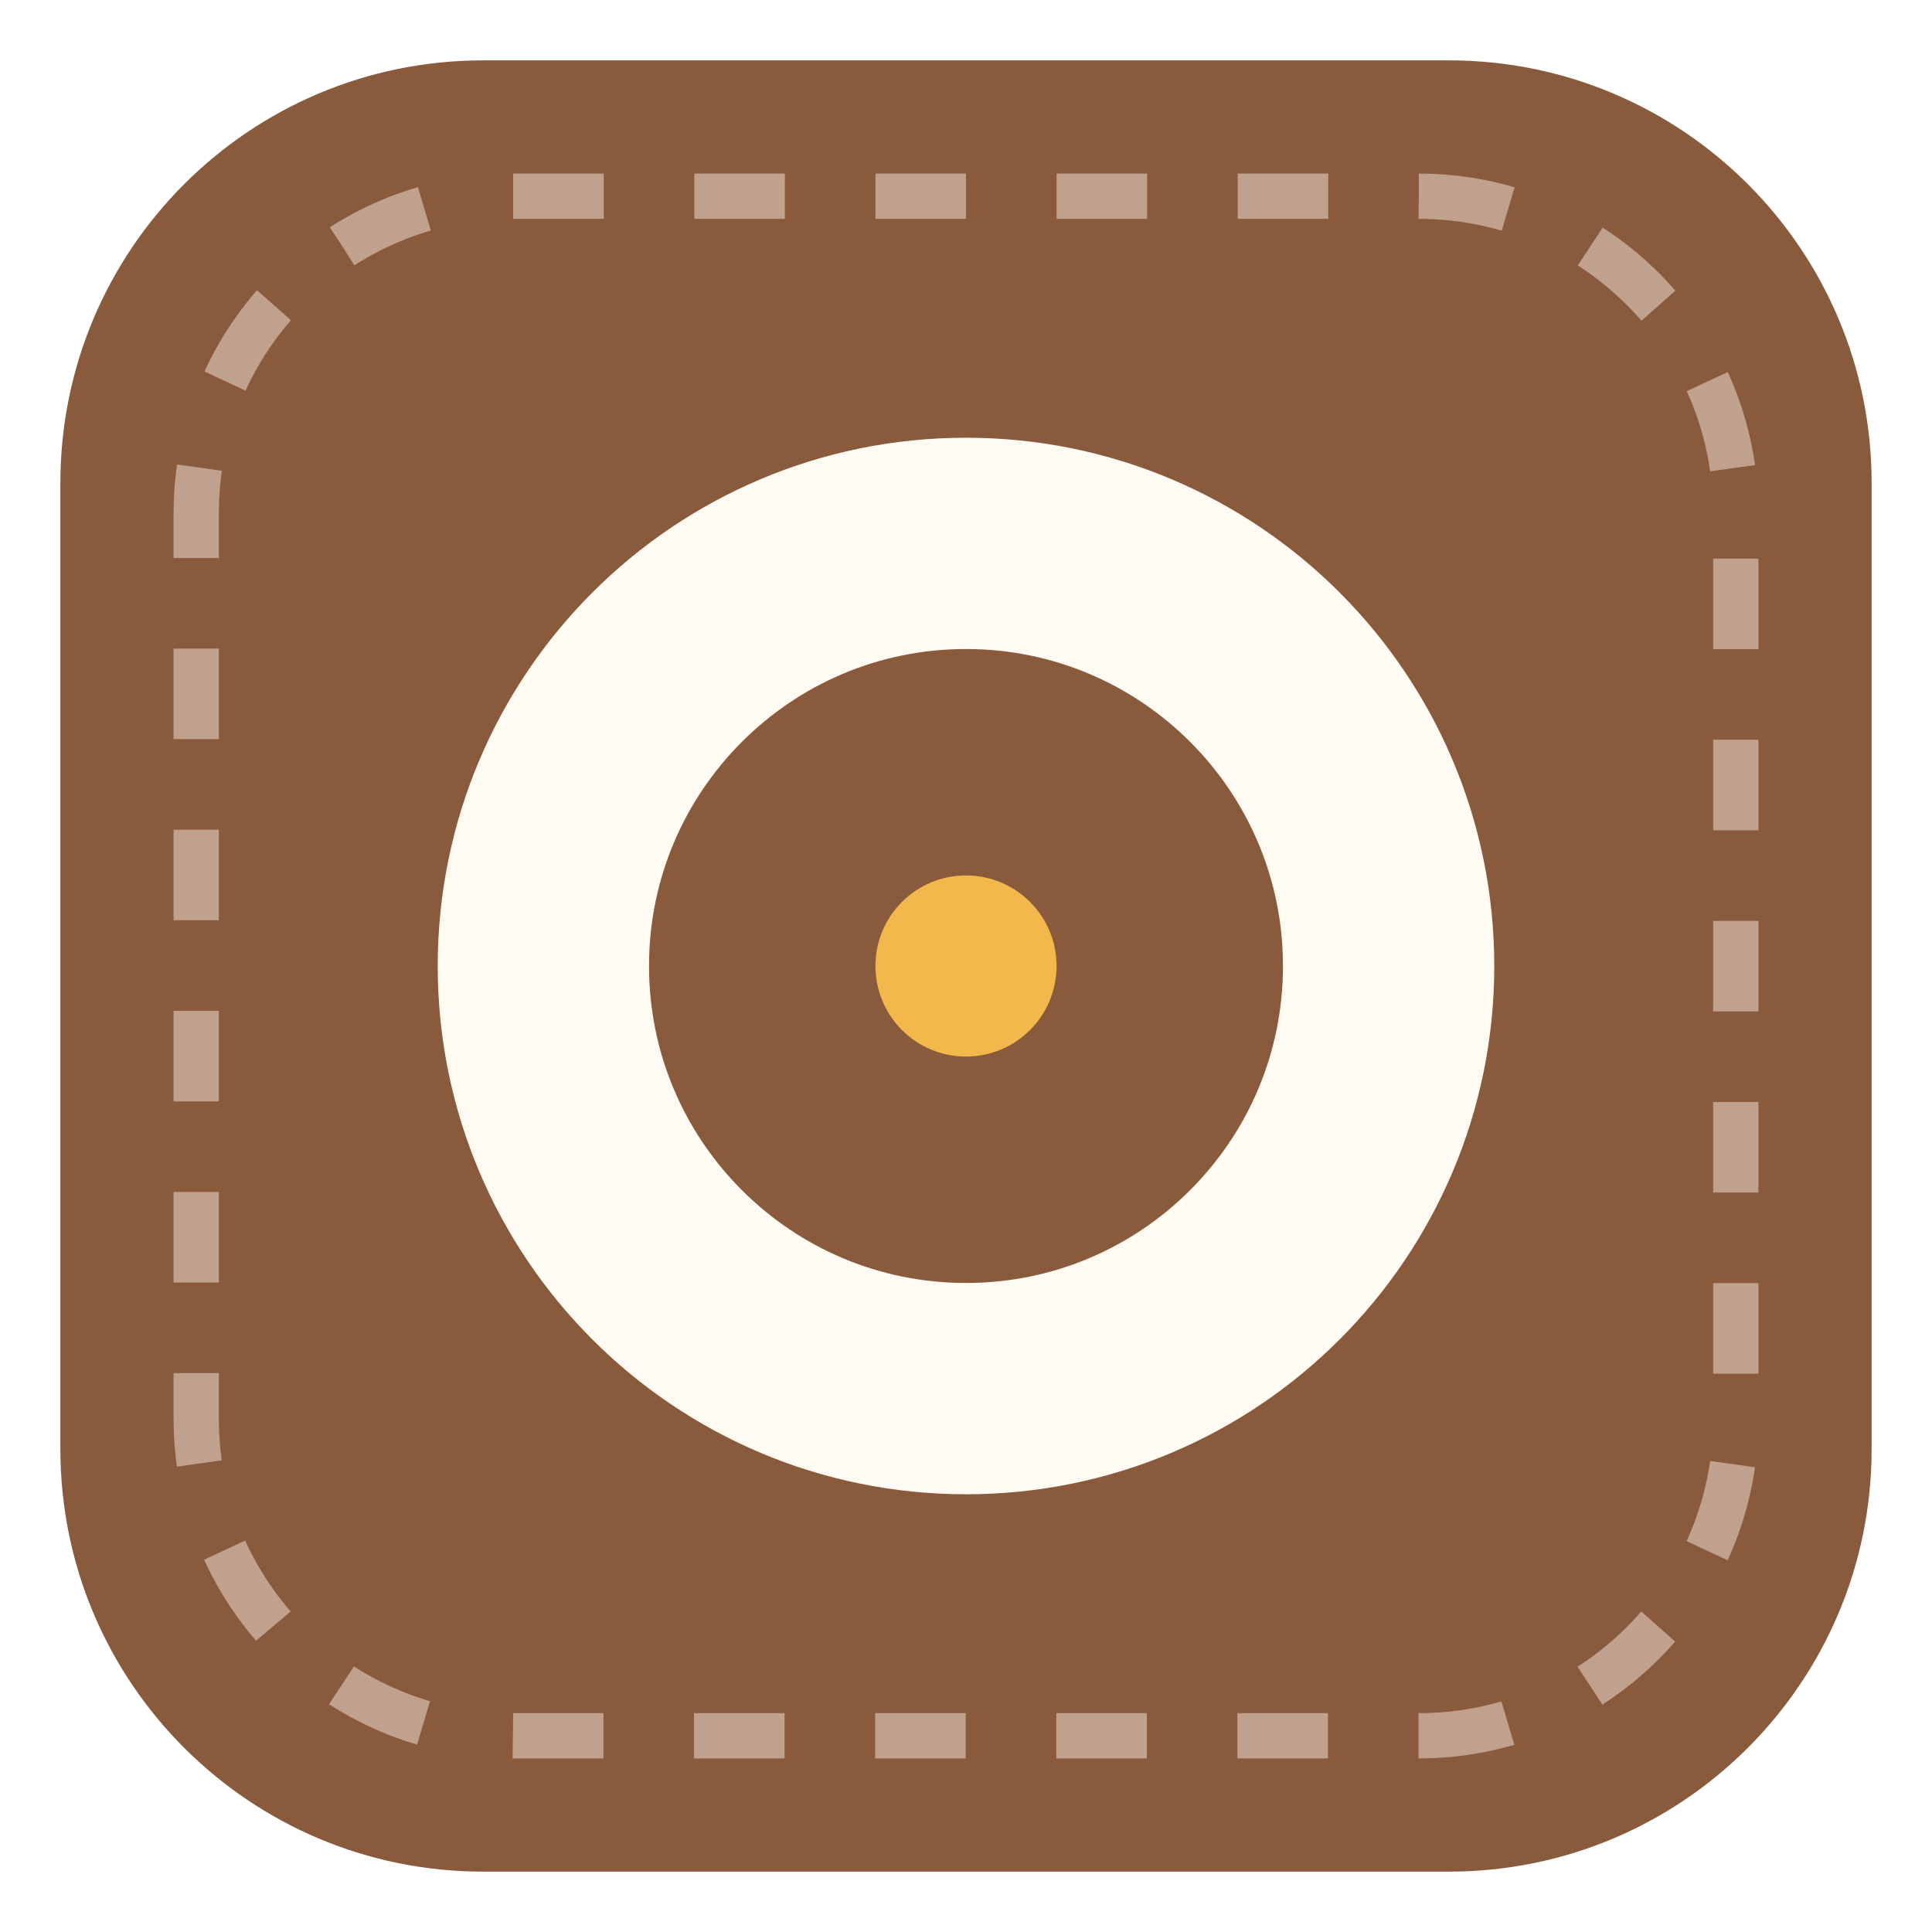
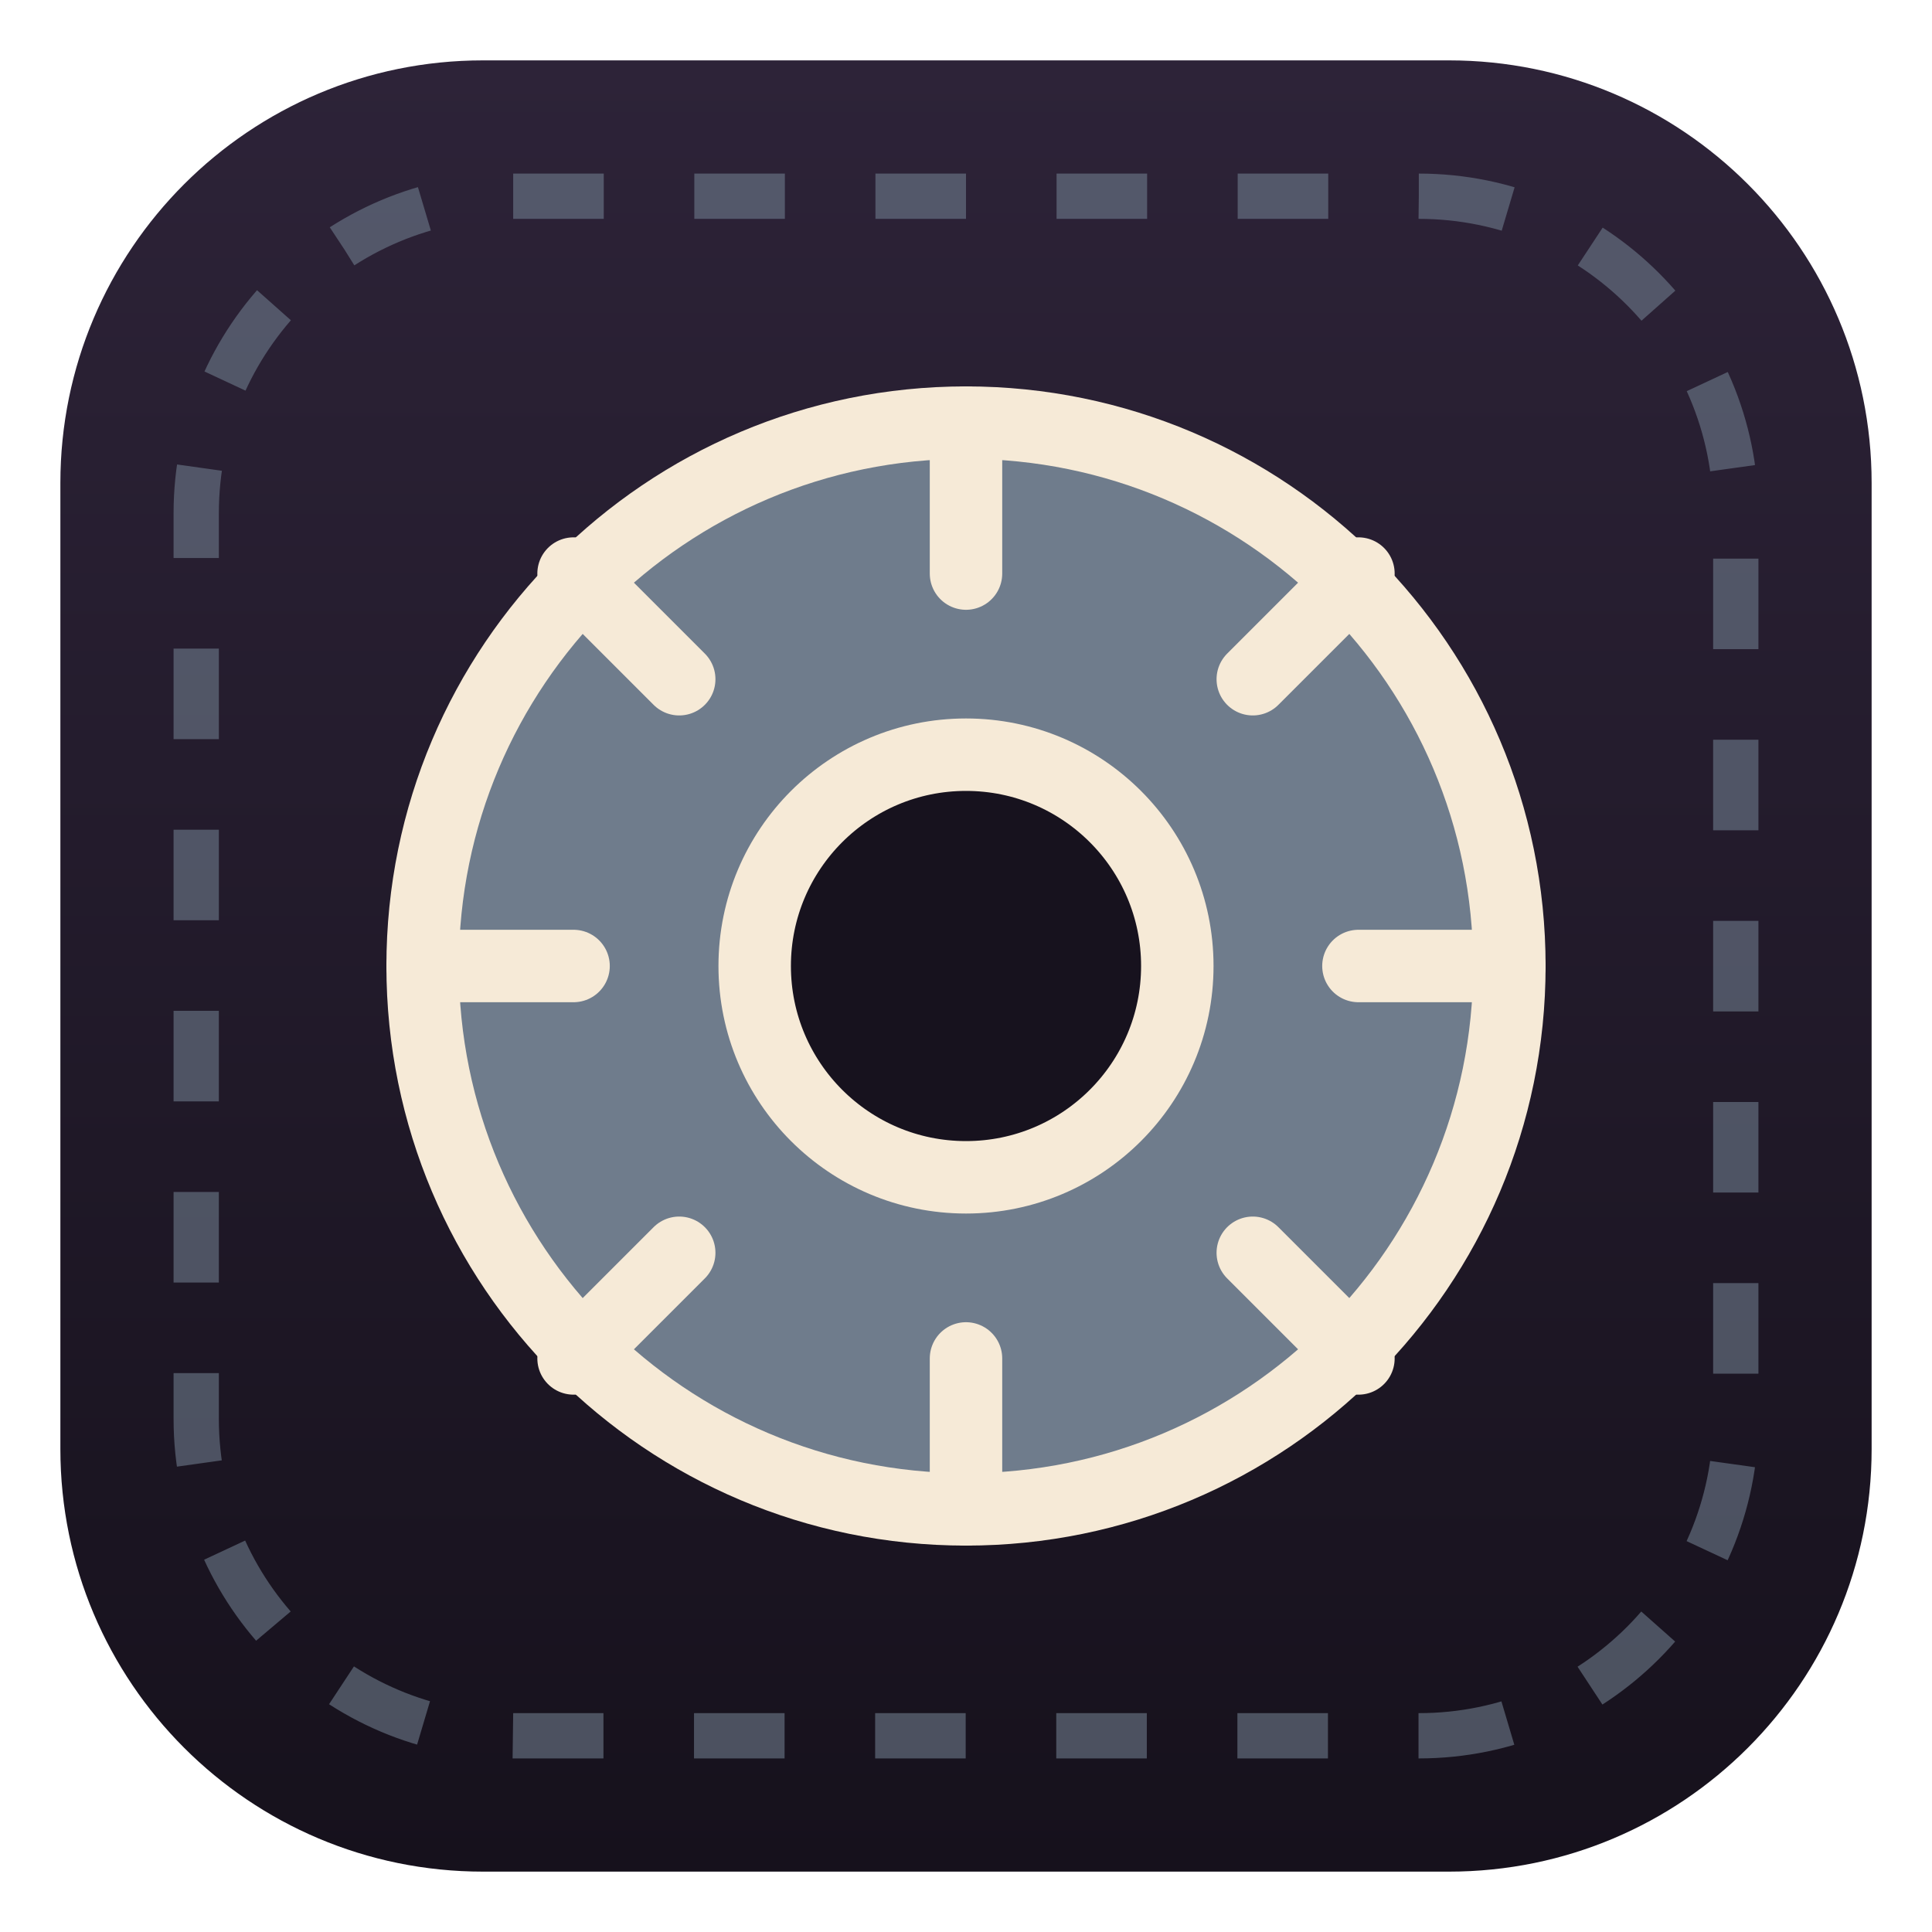
<svg xmlns="http://www.w3.org/2000/svg" viewBox="0 0 64 64" width="64" height="64" role="img">
-   <rect x="2" y="2" width="60" height="60" rx="14" fill="#8a5a3c" />
-   <rect x="6.5" y="6.5" width="51" height="51" rx="10.5" fill="none" stroke="#fffaf2" stroke-opacity=".45" stroke-width="1.5" stroke-dasharray="3 3" />
-   <g fill="#fffaf2" stroke="#fffaf2" stroke-width="2" stroke-linejoin="round" stroke-linecap="round">
-     <circle cx="32" cy="32" r="14" fill="none" stroke-width="7" />
-     <g fill="#f2b84b" stroke="none">
-       <circle cx="32" cy="32" r="3" />
-     </g>
+   <defs>
+     <linearGradient id="t" x1="0" y1="0" x2="0" y2="1">
+       <stop offset="0" stop-color="#2d2338" />
+       <stop offset="1" stop-color="#16111c" />
+     </linearGradient>
+   </defs>
+   <rect x="2" y="2" width="60" height="60" rx="14" fill="url(#t)" />
+   <rect x="6.5" y="6.5" width="51" height="51" rx="10.5" fill="none" stroke="#6f7c8c" stroke-opacity=".6" stroke-width="1.5" stroke-dasharray="3 3" />
+   <g fill="none" stroke="#f6ead7" stroke-width="2.4" stroke-linejoin="round" stroke-linecap="round">
+     <circle cx="32" cy="32" r="18" fill="#6f7c8c" />
+     <circle cx="32" cy="32" r="7" fill="#17121e" />
+     <path d="M32 14v5M32 45v5M14 32h5M45 32h5M19 19l3.5 3.5M41.5 41.5L45 45M45 19l-3.5 3.5M22.5 41.5L19 45" />
  </g>
</svg>
